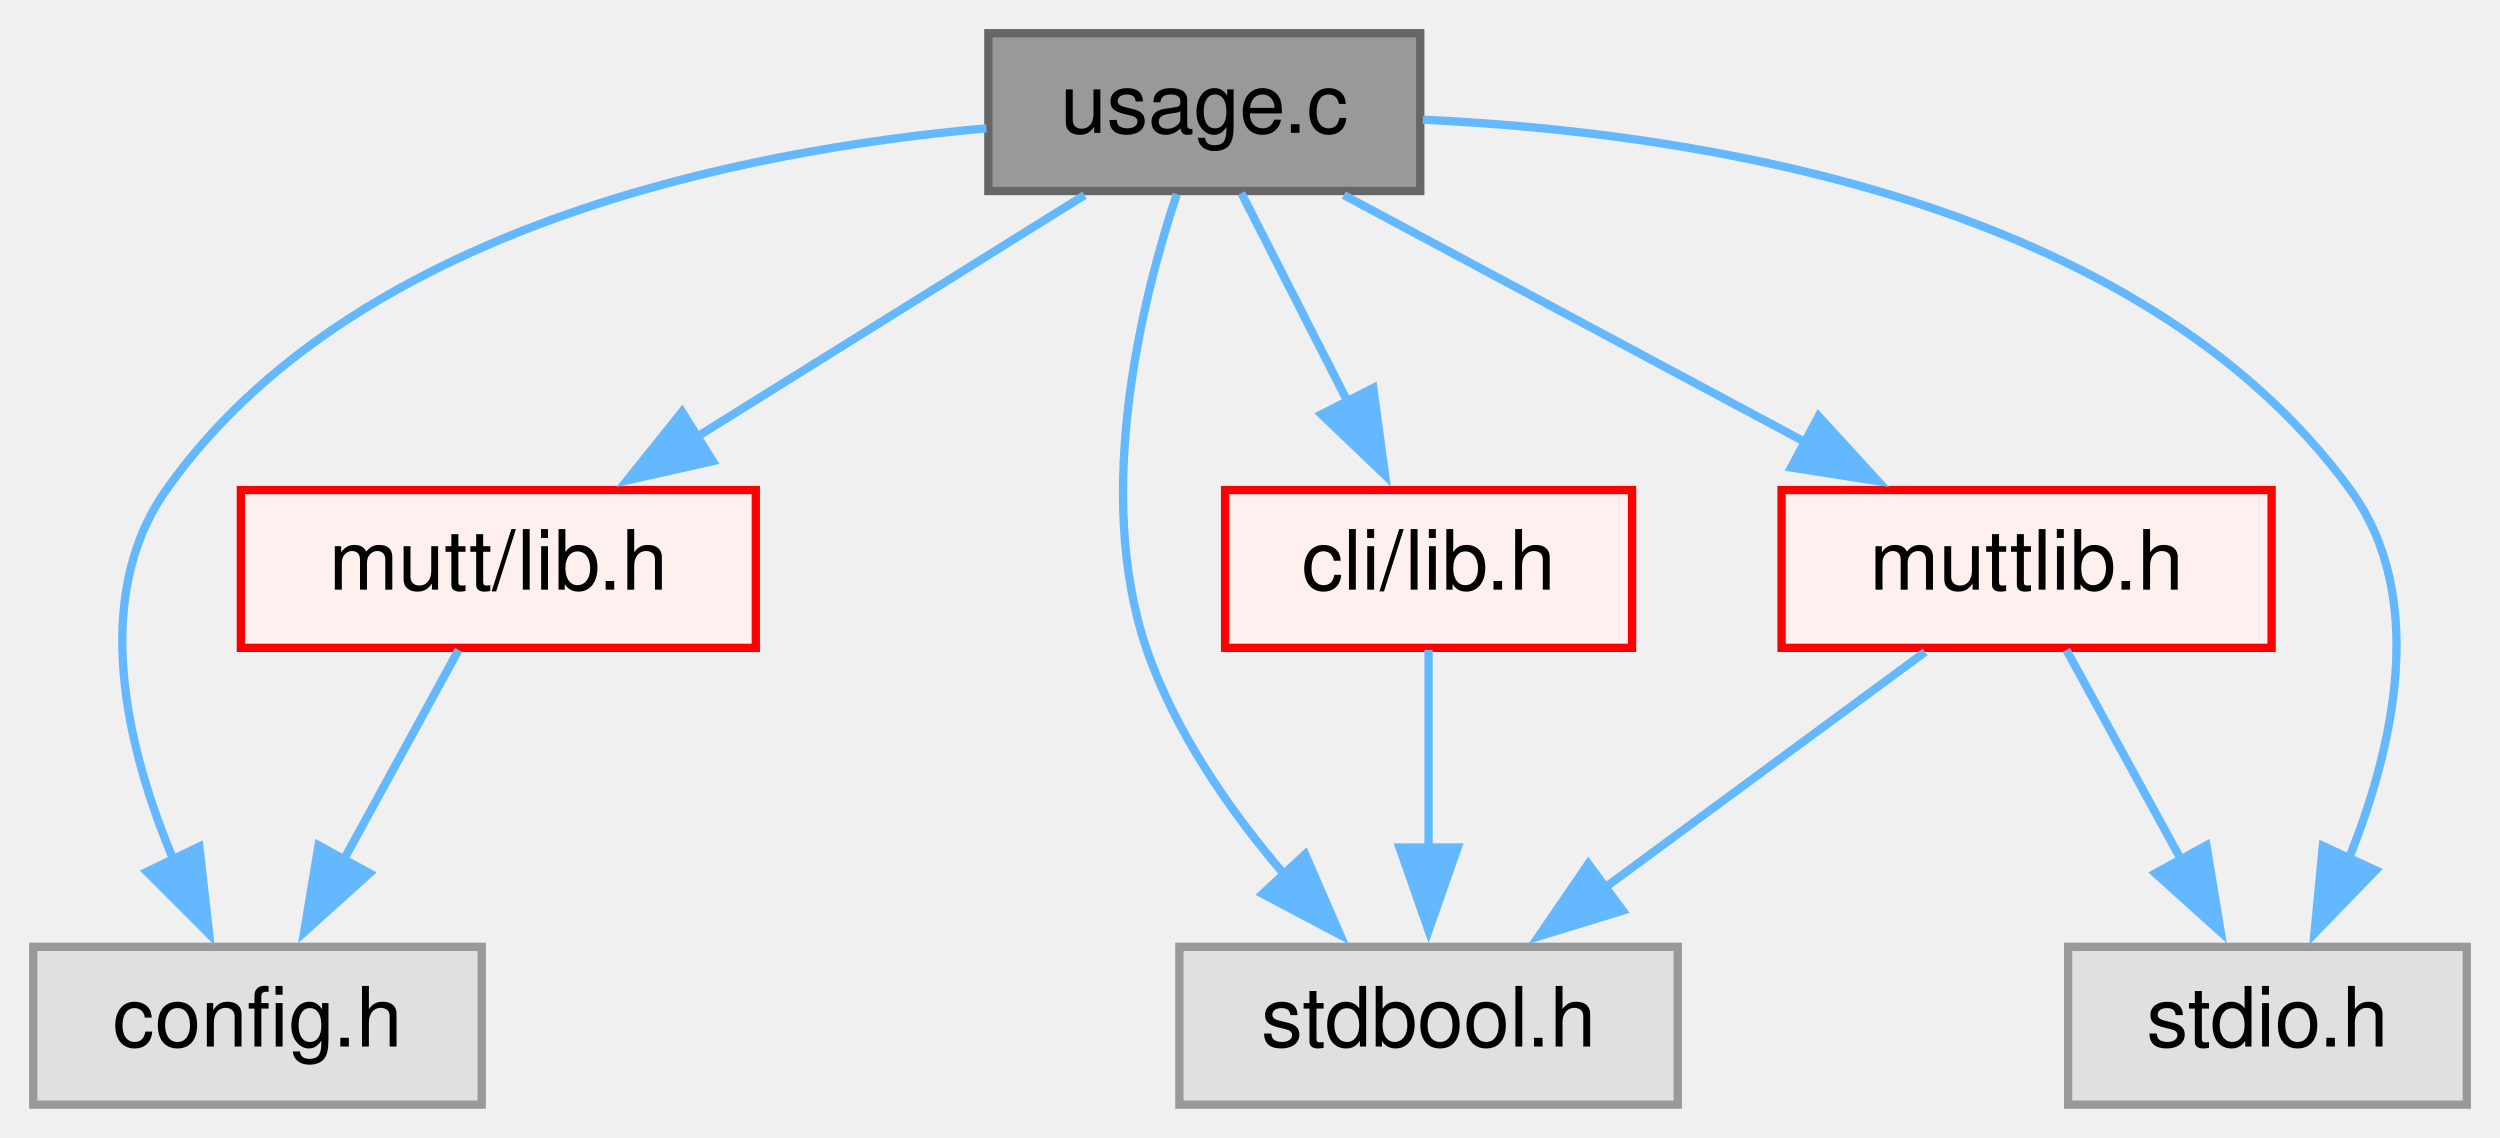
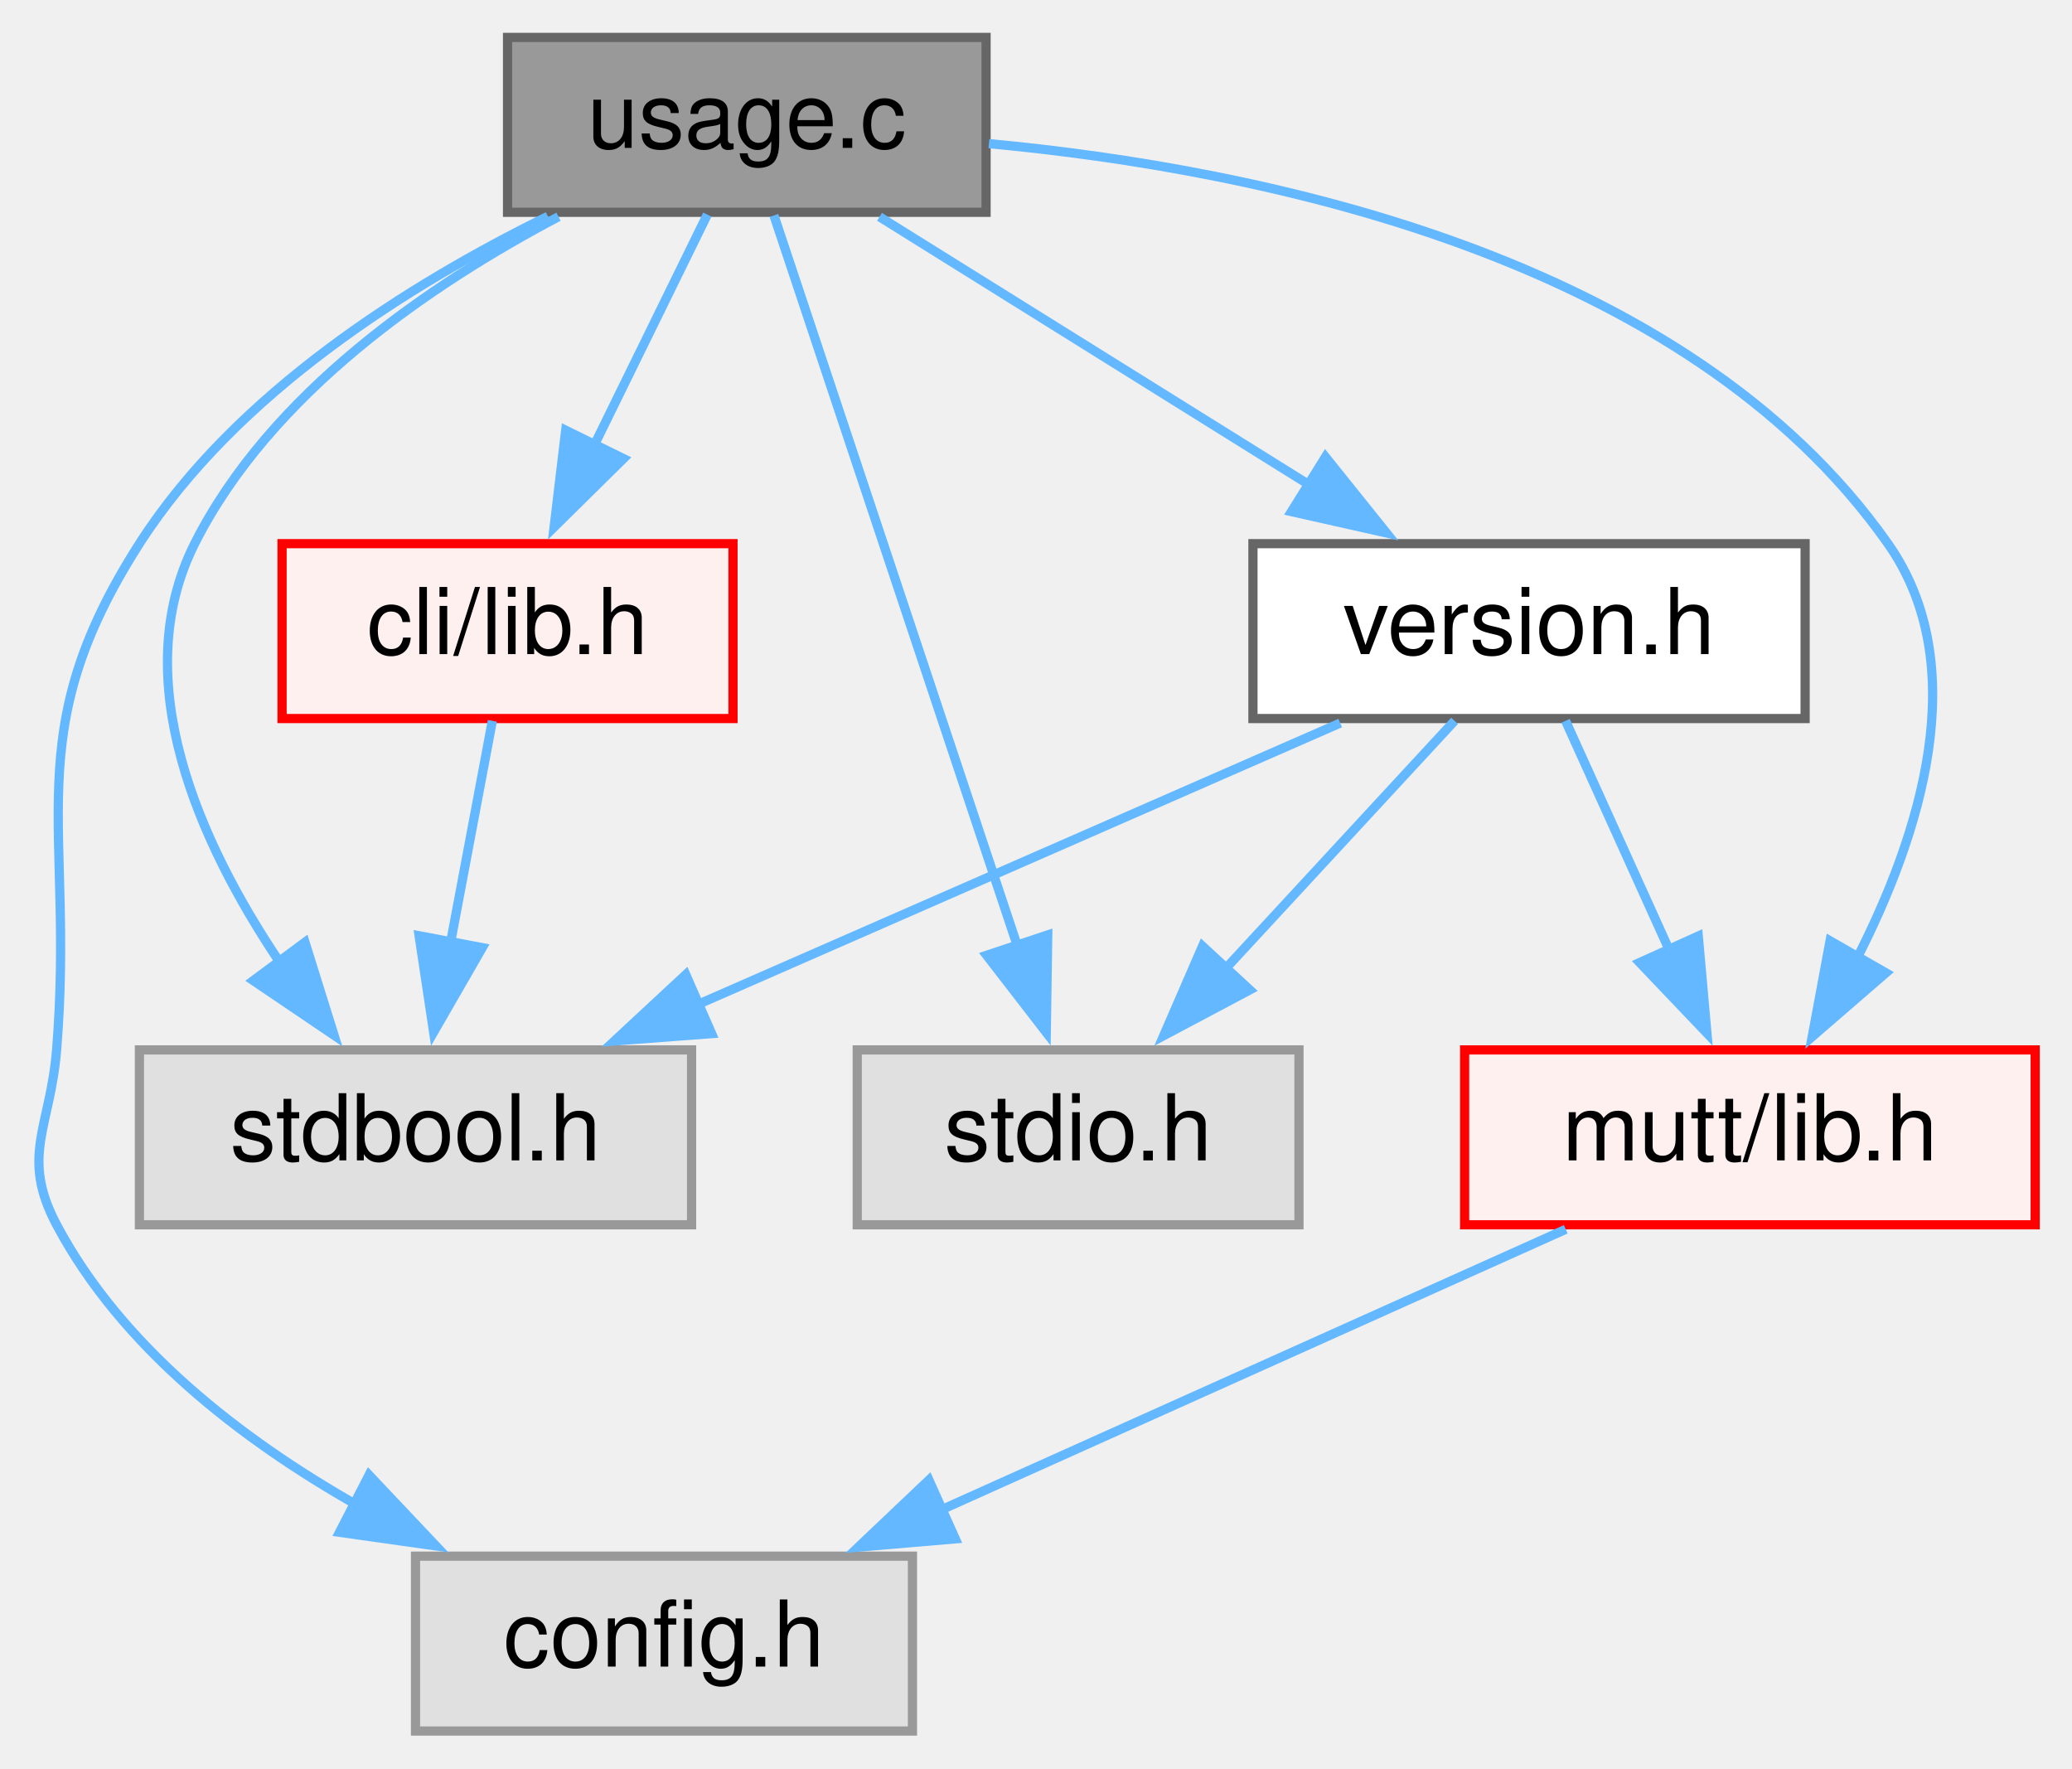
- <svg xmlns="http://www.w3.org/2000/svg" xmlns:xlink="http://www.w3.org/1999/xlink" width="301pt" height="137pt" viewBox="0.00 0.00 301.00 137.00">
-   <g id="graph0" class="graph" transform="scale(1 1) rotate(0) translate(4 133)">
+ <svg xmlns="http://www.w3.org/2000/svg" xmlns:xlink="http://www.w3.org/1999/xlink" width="225pt" height="192pt" viewBox="0.00 0.00 225.15 192.00">
+   <g id="graph0" class="graph" transform="scale(1 1) rotate(0) translate(4 188)">
    <g id="node1" class="node">
      <g id="a_node1">
        <a xlink:title="Display Usage Information for NeoMutt.">
-           <polygon fill="#999999" stroke="#666666" points="167,-129 115,-129 115,-110 167,-110 167,-129" />
-           <text text-anchor="middle" x="141" y="-117" font-family="Helvetica,sans-Serif" font-size="10.00">usage.c</text>
+           <polygon fill="#999999" stroke="#666666" points="103.15,-184 51.15,-184 51.15,-165 103.15,-165 103.15,-184" />
+           <text text-anchor="middle" x="77.15" y="-172" font-family="Helvetica,sans-Serif" font-size="10.00">usage.c</text>
        </a>
      </g>
    </g>
    <g id="node2" class="node">
      <g id="a_node2">
        <a xlink:title=" ">
-           <polygon fill="#e0e0e0" stroke="#999999" points="54,-19 0,-19 0,0 54,0 54,-19" />
-           <text text-anchor="middle" x="27" y="-7" font-family="Helvetica,sans-Serif" font-size="10.00">config.h</text>
+           <polygon fill="#e0e0e0" stroke="#999999" points="95.15,-19 41.15,-19 41.15,0 95.15,0 95.15,-19" />
+           <text text-anchor="middle" x="68.15" y="-7" font-family="Helvetica,sans-Serif" font-size="10.00">config.h</text>
        </a>
      </g>
    </g>
    <g id="edge1" class="edge">
-       <path fill="none" stroke="#63b8ff" d="M114.75,-117.55C85.17,-114.9 38.31,-105.62 16,-74 6.83,-61 11.24,-42.85 16.97,-29.28" />
-       <polygon fill="#63b8ff" stroke="#63b8ff" points="20,-31.07 21.18,-20.54 13.69,-28.04 20,-31.07" />
+       <path fill="none" stroke="#63b8ff" d="M55.53,-164.56C40.62,-157.24 21.67,-145.41 11.15,-129 -2.21,-108.14 4.16,-98.69 2.15,-74 1.47,-65.58 -1.81,-62.46 2.15,-55 9.22,-41.71 22.22,-31.68 34.82,-24.53" />
+       <polygon fill="#63b8ff" stroke="#63b8ff" points="36.1,-27.81 43.38,-20.11 32.89,-21.59 36.1,-27.81" />
    </g>
    <g id="node3" class="node">
      <g id="a_node3">
        <a xlink:title=" ">
-           <polygon fill="#e0e0e0" stroke="#999999" points="198,-19 138,-19 138,0 198,0 198,-19" />
-           <text text-anchor="middle" x="168" y="-7" font-family="Helvetica,sans-Serif" font-size="10.00">stdbool.h</text>
+           <polygon fill="#e0e0e0" stroke="#999999" points="71.15,-74 11.15,-74 11.15,-55 71.15,-55 71.15,-74" />
+           <text text-anchor="middle" x="41.15" y="-62" font-family="Helvetica,sans-Serif" font-size="10.00">stdbool.h</text>
        </a>
      </g>
    </g>
    <g id="edge2" class="edge">
-       <path fill="none" stroke="#63b8ff" d="M137.68,-109.62C133.53,-97.1 127.67,-73.7 134,-55 137.41,-44.92 144.12,-35.32 150.69,-27.64" />
-       <polygon fill="#63b8ff" stroke="#63b8ff" points="153.14,-30.14 157.37,-20.42 148.01,-25.38 153.14,-30.14" />
+       <path fill="none" stroke="#63b8ff" d="M56.69,-164.52C42.74,-157.17 25.38,-145.33 17.15,-129 9.71,-114.21 17.66,-96.54 26.35,-83.59" />
+       <polygon fill="#63b8ff" stroke="#63b8ff" points="29.14,-85.7 32.3,-75.59 23.52,-81.53 29.14,-85.7" />
    </g>
    <g id="node4" class="node">
      <g id="a_node4">
        <a xlink:title=" ">
-           <polygon fill="#e0e0e0" stroke="#999999" points="293,-19 245,-19 245,0 293,0 293,-19" />
-           <text text-anchor="middle" x="269" y="-7" font-family="Helvetica,sans-Serif" font-size="10.00">stdio.h</text>
+           <polygon fill="#e0e0e0" stroke="#999999" points="137.15,-74 89.15,-74 89.15,-55 137.15,-55 137.15,-74" />
+           <text text-anchor="middle" x="113.15" y="-62" font-family="Helvetica,sans-Serif" font-size="10.00">stdio.h</text>
        </a>
      </g>
    </g>
    <g id="edge3" class="edge">
-       <path fill="none" stroke="#63b8ff" d="M167.31,-118.59C199.67,-117.1 253.44,-109.1 279,-74 288.34,-61.17 284.22,-43.01 278.71,-29.39" />
-       <polygon fill="#63b8ff" stroke="#63b8ff" points="282.03,-28.22 274.66,-20.61 275.67,-31.15 282.03,-28.22" />
+       <path fill="none" stroke="#63b8ff" d="M80.1,-164.66C85.85,-147.42 98.69,-108.9 106.56,-85.27" />
+       <polygon fill="#63b8ff" stroke="#63b8ff" points="109.85,-86.49 109.69,-75.9 103.21,-84.28 109.85,-86.49" />
    </g>
    <g id="node5" class="node">
      <g id="a_node5">
        <a xlink:href="mutt_2lib_8h.html" target="_top" xlink:title="Convenience wrapper for the library headers.">
-           <polygon fill="#fff0f0" stroke="red" points="87,-74 25,-74 25,-55 87,-55 87,-74" />
-           <text text-anchor="middle" x="56" y="-62" font-family="Helvetica,sans-Serif" font-size="10.00">mutt/lib.h</text>
+           <polygon fill="#fff0f0" stroke="red" points="217.15,-74 155.15,-74 155.15,-55 217.15,-55 217.15,-74" />
+           <text text-anchor="middle" x="186.15" y="-62" font-family="Helvetica,sans-Serif" font-size="10.00">mutt/lib.h</text>
        </a>
      </g>
    </g>
    <g id="edge4" class="edge">
-       <path fill="none" stroke="#63b8ff" d="M126.58,-109.51C113.8,-101.54 94.9,-89.75 79.87,-80.38" />
-       <polygon fill="#63b8ff" stroke="#63b8ff" points="81.83,-77.48 71.49,-75.16 78.12,-83.42 81.83,-77.48" />
+       <path fill="none" stroke="#63b8ff" d="M103.46,-172.46C132.83,-169.71 179.11,-160.33 201.15,-129 210.51,-115.7 204.65,-97.33 197.7,-83.78" />
+       <polygon fill="#63b8ff" stroke="#63b8ff" points="200.93,-82.37 192.92,-75.44 194.86,-85.85 200.93,-82.37" />
    </g>
    <g id="node6" class="node">
      <g id="a_node6">
        <a xlink:href="cli_2lib_8h.html" target="_top" xlink:title="Parse the Command Line.">
-           <polygon fill="#fff0f0" stroke="red" points="192.5,-74 143.5,-74 143.5,-55 192.5,-55 192.5,-74" />
-           <text text-anchor="middle" x="168" y="-62" font-family="Helvetica,sans-Serif" font-size="10.00">cli/lib.h</text>
+           <polygon fill="#fff0f0" stroke="red" points="75.65,-129 26.65,-129 26.65,-110 75.65,-110 75.65,-129" />
+           <text text-anchor="middle" x="51.15" y="-117" font-family="Helvetica,sans-Serif" font-size="10.00">cli/lib.h</text>
        </a>
      </g>
    </g>
    <g id="edge6" class="edge">
-       <path fill="none" stroke="#63b8ff" d="M145.46,-109.75C148.95,-102.88 153.95,-93.08 158.35,-84.45" />
-       <polygon fill="#63b8ff" stroke="#63b8ff" points="161.34,-86.29 162.76,-75.79 155.1,-83.11 161.34,-86.29" />
+       <path fill="none" stroke="#63b8ff" d="M72.86,-164.75C69.53,-157.96 64.79,-148.3 60.59,-139.73" />
+       <polygon fill="#63b8ff" stroke="#63b8ff" points="63.75,-138.24 56.21,-130.8 57.47,-141.32 63.75,-138.24" />
    </g>
    <g id="node7" class="node">
      <g id="a_node7">
-         <a xlink:href="muttlib_8h.html" target="_top" xlink:title="Some miscellaneous functions.">
-           <polygon fill="#fff0f0" stroke="red" points="269.5,-74 210.5,-74 210.5,-55 269.5,-55 269.5,-74" />
-           <text text-anchor="middle" x="240" y="-62" font-family="Helvetica,sans-Serif" font-size="10.00">muttlib.h</text>
+         <a xlink:href="version_8h.html" target="_top" xlink:title="Display version and copyright about NeoMutt.">
+           <polygon fill="white" stroke="#666666" points="192.15,-129 132.15,-129 132.15,-110 192.15,-110 192.15,-129" />
+           <text text-anchor="middle" x="162.15" y="-117" font-family="Helvetica,sans-Serif" font-size="10.00">version.h</text>
        </a>
      </g>
    </g>
    <g id="edge8" class="edge">
-       <path fill="none" stroke="#63b8ff" d="M157.79,-109.51C173.1,-101.31 195.97,-89.07 213.7,-79.58" />
-       <polygon fill="#63b8ff" stroke="#63b8ff" points="214.96,-82.88 222.12,-75.07 211.65,-76.71 214.96,-82.88" />
+       <path fill="none" stroke="#63b8ff" d="M91.57,-164.51C104.35,-156.54 123.25,-144.75 138.28,-135.38" />
+       <polygon fill="#63b8ff" stroke="#63b8ff" points="140.03,-138.42 146.66,-130.16 136.33,-132.48 140.03,-138.42" />
    </g>
    <g id="edge5" class="edge">
-       <path fill="none" stroke="#63b8ff" d="M51.21,-54.75C47.46,-47.88 42.09,-38.08 37.37,-29.45" />
-       <polygon fill="#63b8ff" stroke="#63b8ff" points="40.49,-27.86 32.62,-20.77 34.35,-31.22 40.49,-27.86" />
+       <path fill="none" stroke="#63b8ff" d="M166.14,-54.51C147.55,-46.16 119.61,-33.61 98.32,-24.05" />
+       <polygon fill="#63b8ff" stroke="#63b8ff" points="99.81,-20.88 89.26,-19.98 96.94,-27.27 99.81,-20.88" />
    </g>
    <g id="edge7" class="edge">
-       <path fill="none" stroke="#63b8ff" d="M168,-54.75C168,-48.27 168,-39.16 168,-30.9" />
-       <polygon fill="#63b8ff" stroke="#63b8ff" points="171.5,-30.96 168,-20.96 164.5,-30.96 171.5,-30.96" />
+       <path fill="none" stroke="#63b8ff" d="M49.5,-109.75C48.26,-103.19 46.52,-93.95 44.95,-85.6" />
+       <polygon fill="#63b8ff" stroke="#63b8ff" points="48.41,-85.11 43.12,-75.93 41.54,-86.4 48.41,-85.11" />
    </g>
    <g id="edge9" class="edge">
-       <path fill="none" stroke="#63b8ff" d="M227.79,-54.51C217.17,-46.7 201.56,-35.21 188.96,-25.93" />
-       <polygon fill="#63b8ff" stroke="#63b8ff" points="191.38,-23.36 181.25,-20.26 187.23,-29 191.38,-23.36" />
+       <path fill="none" stroke="#63b8ff" d="M141.63,-109.51C122.48,-101.12 93.66,-88.5 71.79,-78.92" />
+       <polygon fill="#63b8ff" stroke="#63b8ff" points="73.33,-75.77 62.76,-74.97 70.52,-82.18 73.33,-75.77" />
    </g>
    <g id="edge10" class="edge">
-       <path fill="none" stroke="#63b8ff" d="M244.79,-54.75C248.54,-47.88 253.91,-38.08 258.63,-29.45" />
-       <polygon fill="#63b8ff" stroke="#63b8ff" points="261.65,-31.22 263.38,-20.77 255.51,-27.86 261.65,-31.22" />
+       <path fill="none" stroke="#63b8ff" d="M154.06,-109.75C147.29,-102.43 137.43,-91.76 129.09,-82.74" />
+       <polygon fill="#63b8ff" stroke="#63b8ff" points="131.81,-80.52 122.45,-75.55 126.67,-85.27 131.81,-80.52" />
+     </g>
+     <g id="edge11" class="edge">
+       <path fill="none" stroke="#63b8ff" d="M166.12,-109.75C169.19,-102.96 173.57,-93.3 177.44,-84.73" />
+       <polygon fill="#63b8ff" stroke="#63b8ff" points="180.54,-86.37 181.48,-75.82 174.17,-83.49 180.54,-86.37" />
    </g>
  </g>
</svg>
